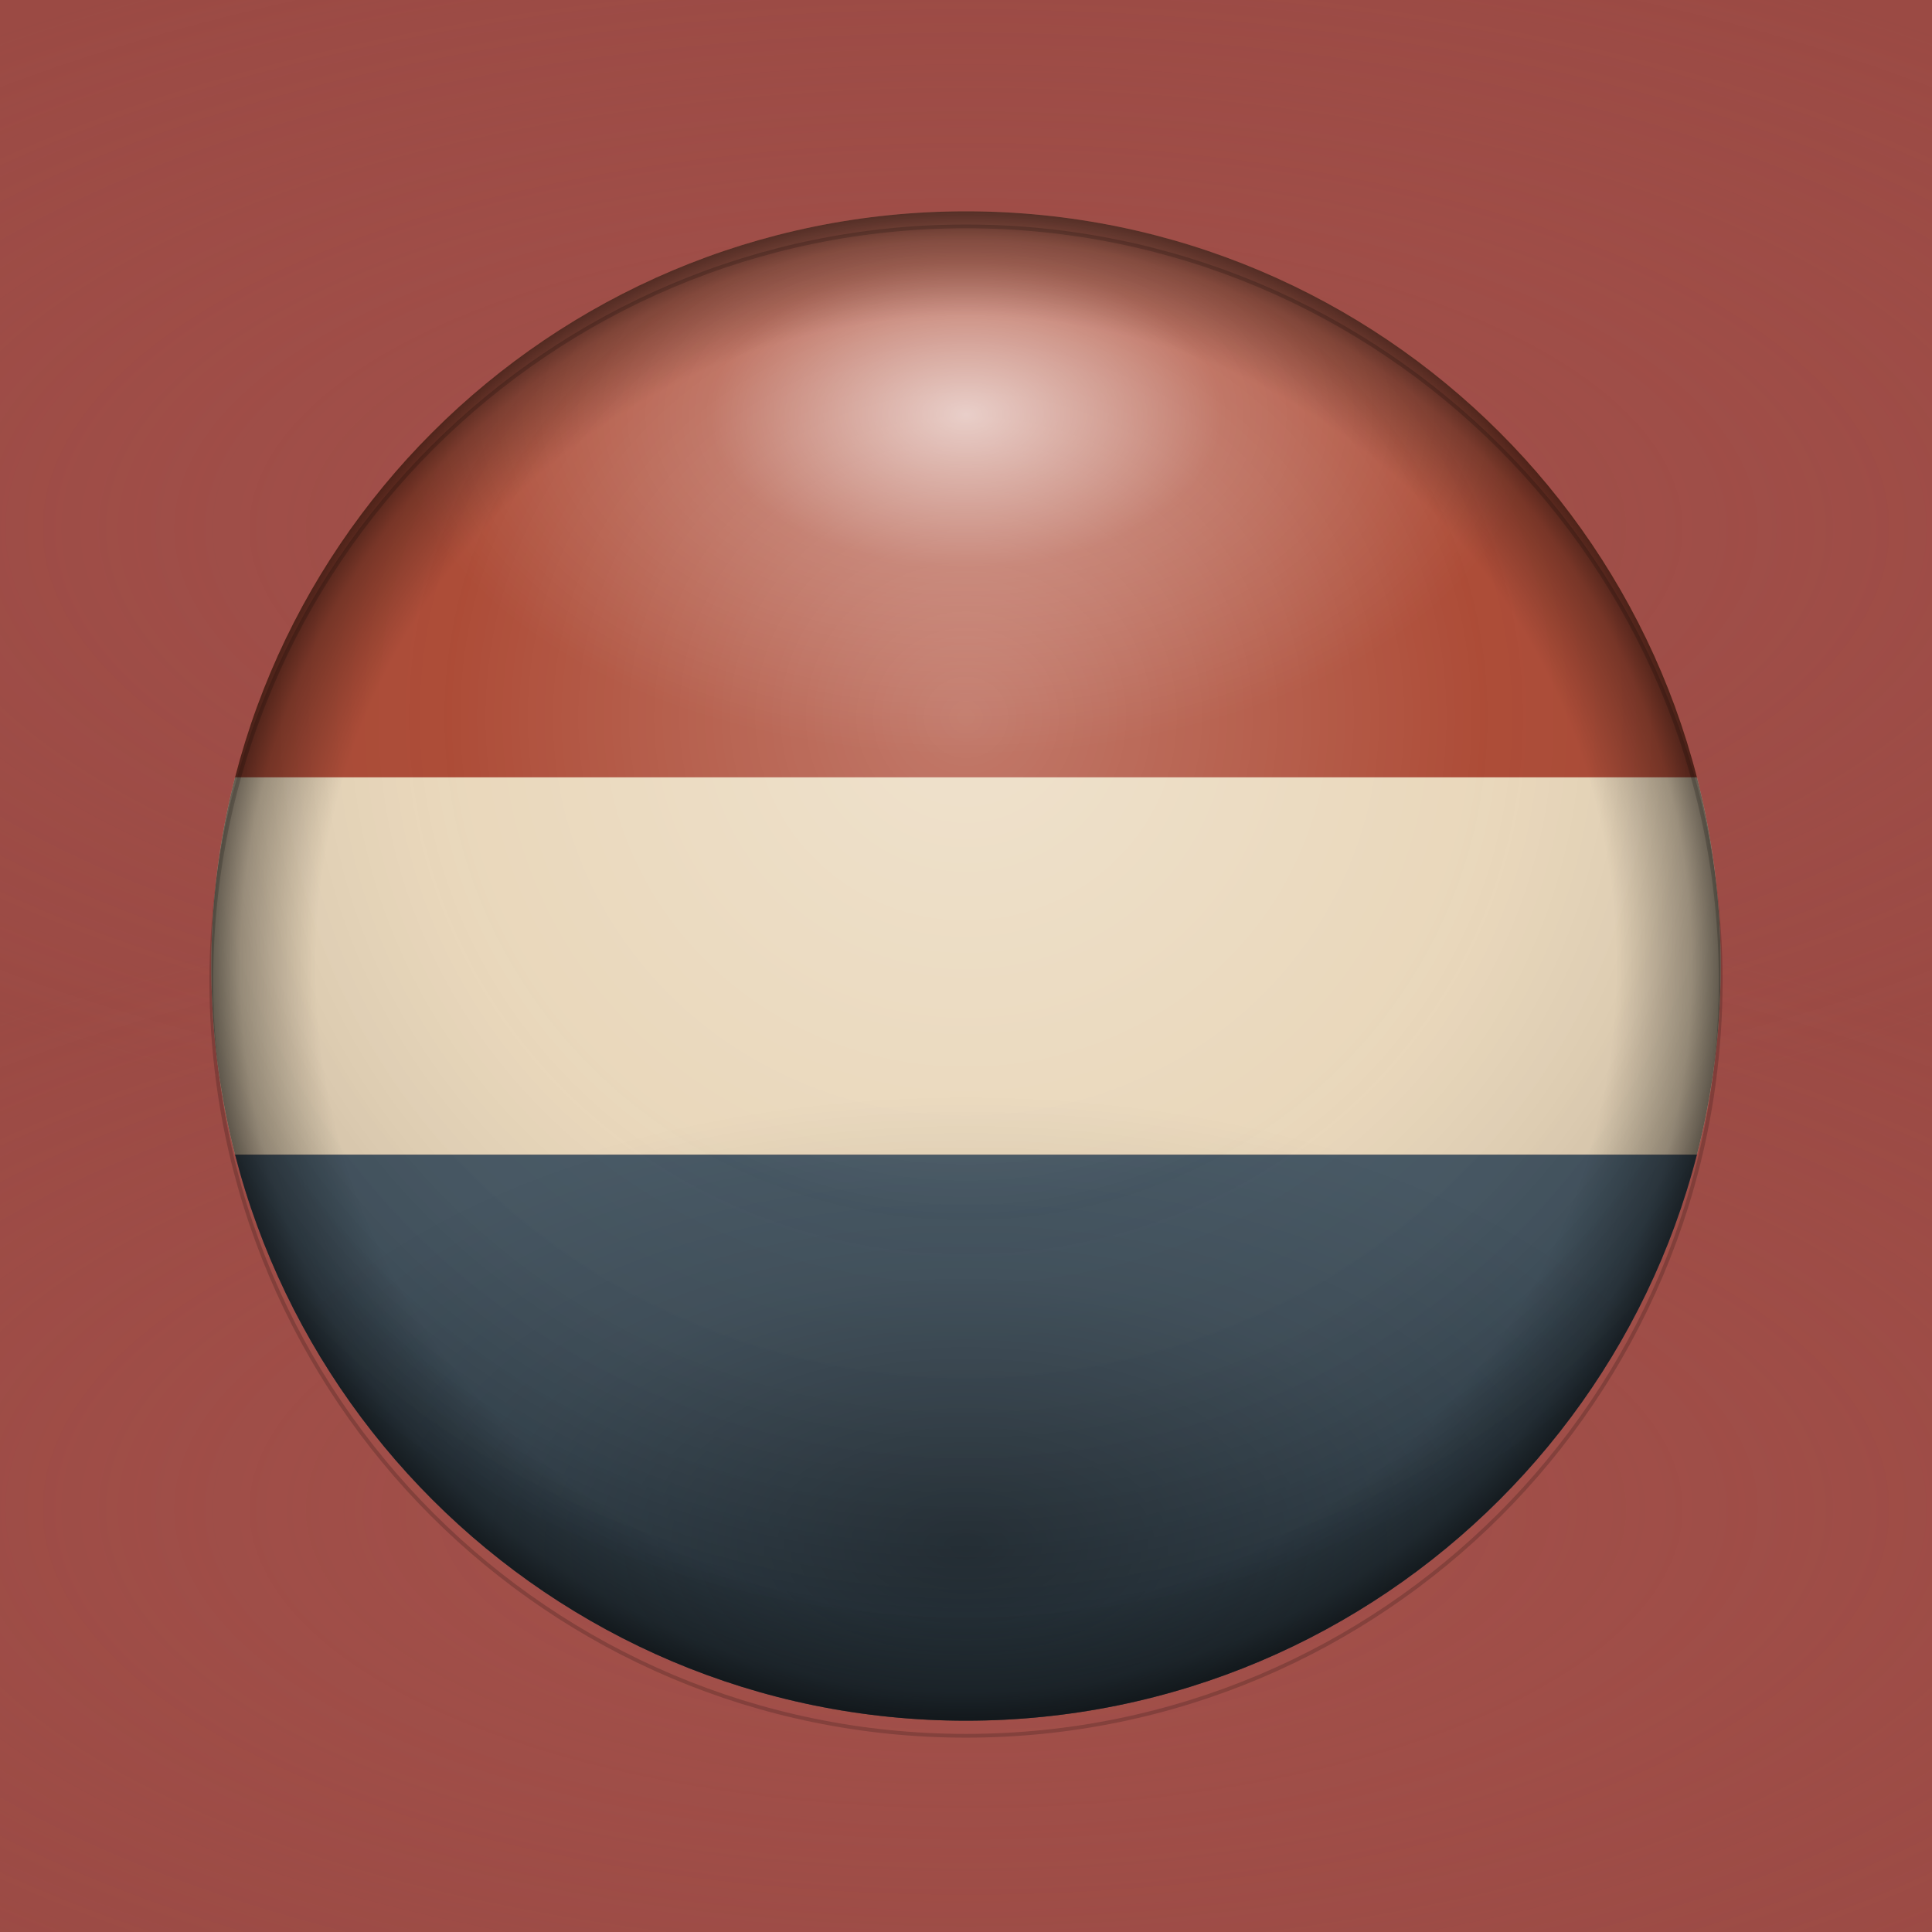
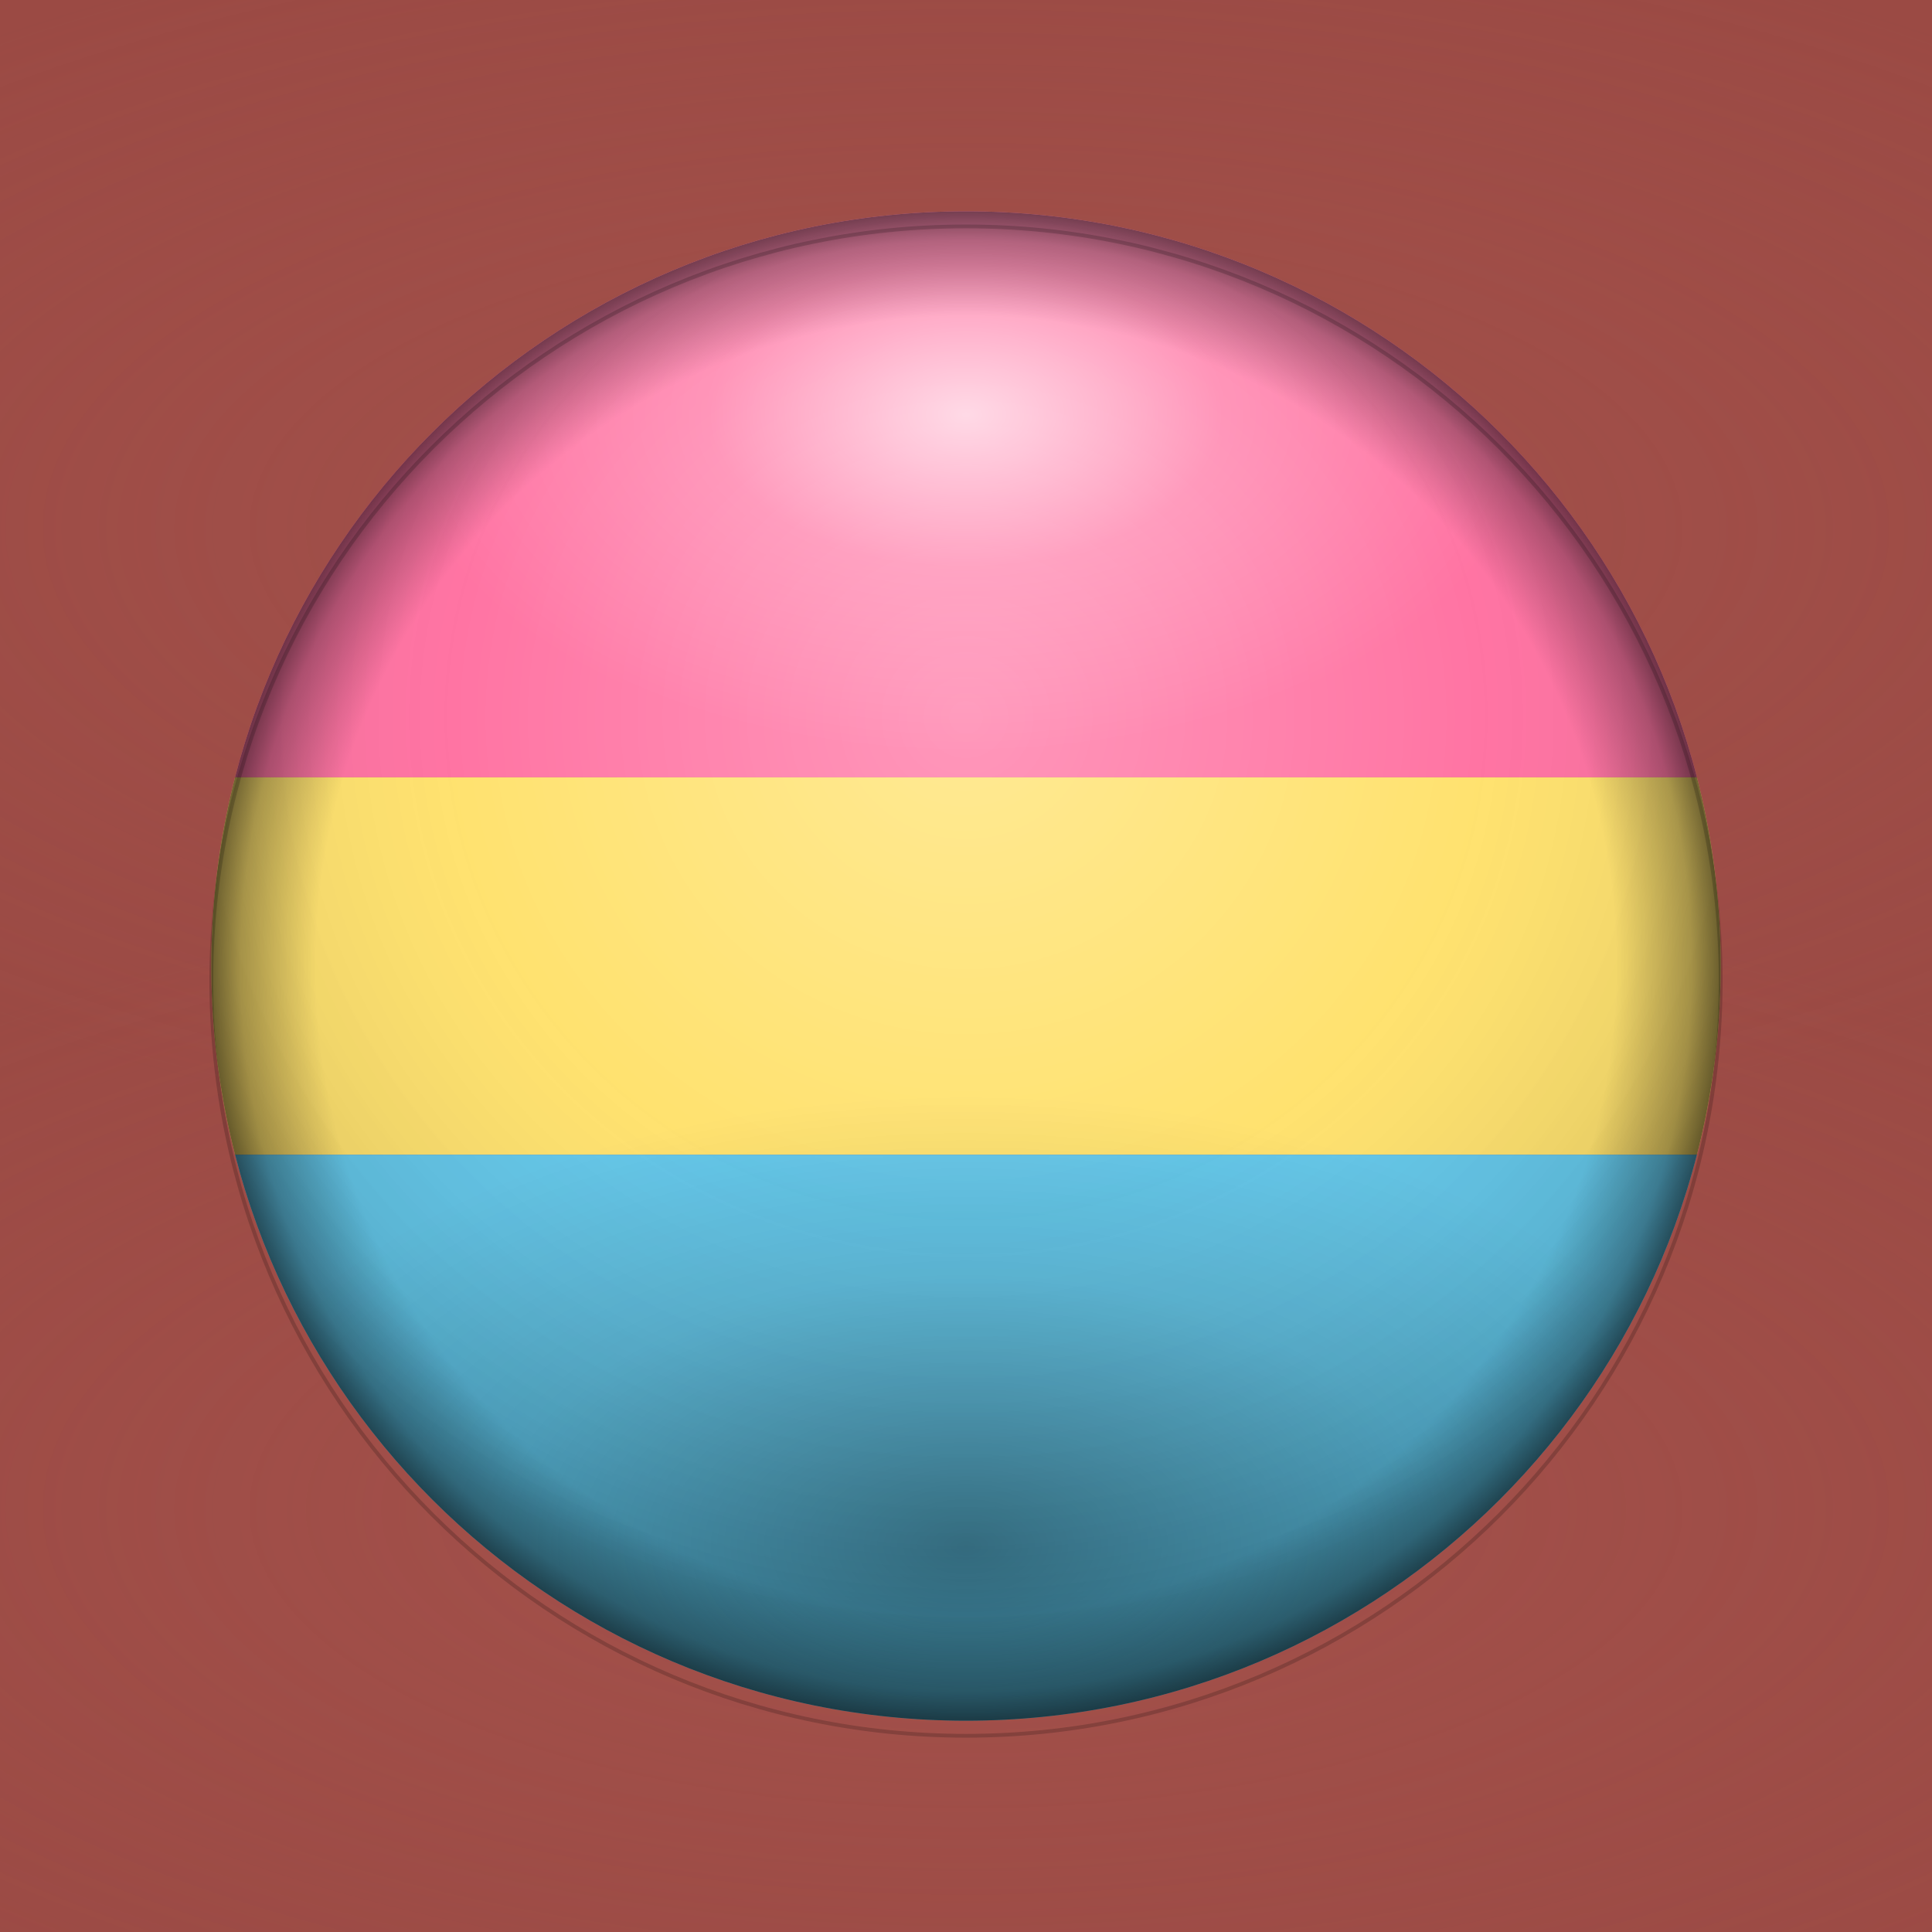
<svg xmlns="http://www.w3.org/2000/svg" width="1024" height="1024" viewBox="0 0 1024 1024" fill="none">
  <defs>
    <linearGradient id="bgVertical" x1="512" y1="0" x2="512" y2="1024" gradientUnits="userSpaceOnUse">
      <stop offset="0" stop-color="#9B4A44" />
      <stop offset="1" stop-color="#9B4A44" />
    </linearGradient>
    <radialGradient id="bgGlowTop" cx="0" cy="0" r="1" gradientUnits="userSpaceOnUse" gradientTransform="translate(512 280) rotate(90) scale(340 820)">
      <stop offset="0" stop-color="#B5605A" stop-opacity="0.32" />
      <stop offset="1" stop-color="#B5605A" stop-opacity="0" />
    </radialGradient>
    <radialGradient id="bgGlowBottom" cx="0" cy="0" r="1" gradientUnits="userSpaceOnUse" gradientTransform="translate(512 800) rotate(90) scale(340 820)">
      <stop offset="0" stop-color="#B5605A" stop-opacity="0.32" />
      <stop offset="1" stop-color="#B5605A" stop-opacity="0" />
    </radialGradient>
    <radialGradient id="canDome" cx="0" cy="0" r="1" gradientUnits="userSpaceOnUse" gradientTransform="translate(512 380) scale(500 480)">
      <stop offset="0" stop-color="white" stop-opacity="0.30" />
      <stop offset="0.55" stop-color="white" stop-opacity="0.06" />
      <stop offset="1" stop-color="black" stop-opacity="0.18" />
    </radialGradient>
    <radialGradient id="canTopShine" cx="0" cy="0" r="1" gradientUnits="userSpaceOnUse" gradientTransform="translate(512 220) scale(300 180)">
      <stop offset="0" stop-color="white" stop-opacity="0.70" />
      <stop offset="0.45" stop-color="white" stop-opacity="0.20" />
      <stop offset="1" stop-color="white" stop-opacity="0" />
    </radialGradient>
    <radialGradient id="canBottomShadow" cx="0" cy="0" r="1" gradientUnits="userSpaceOnUse" gradientTransform="translate(512 820) scale(420 240)">
      <stop offset="0" stop-color="black" stop-opacity="0.38" />
      <stop offset="0.6" stop-color="black" stop-opacity="0.10" />
      <stop offset="1" stop-color="black" stop-opacity="0" />
    </radialGradient>
    <radialGradient id="canRim" cx="0" cy="0" r="1" gradientUnits="userSpaceOnUse" gradientTransform="translate(512 512) scale(400 400)">
      <stop offset="0.86" stop-color="black" stop-opacity="0" />
      <stop offset="0.96" stop-color="black" stop-opacity="0.30" />
      <stop offset="1" stop-color="black" stop-opacity="0.55" />
    </radialGradient>
    <clipPath id="badgeCircle">
      <circle cx="512" cy="512" r="400" />
    </clipPath>
  </defs>
  <rect width="1024" height="1024" fill="url(#bgVertical)" />
  <rect width="1024" height="1024" fill="url(#bgGlowTop)" />
  <rect width="1024" height="1024" fill="url(#bgGlowBottom)" />
  <g clip-path="url(#badgeCircle)">
-     <rect x="112" y="112" width="800" height="300" fill="#A8412B" />
-     <rect x="112" y="412" width="800" height="200" fill="#E8D5B7" />
-     <rect x="112" y="612" width="800" height="300" fill="#3D4F5C" />
+     <rect x="112" y="112" width="800" height="300" fill="#FF6B9D" />
+     <rect x="112" y="412" width="800" height="200" fill="#FFE066" />
+     <rect x="112" y="612" width="800" height="300" fill="#5BC4E8" />
    <rect x="112" y="112" width="800" height="800" fill="url(#canDome)" />
    <rect x="112" y="112" width="800" height="800" fill="url(#canBottomShadow)" />
    <rect x="112" y="112" width="800" height="800" fill="url(#canTopShine)" />
    <rect x="112" y="112" width="800" height="800" fill="url(#canRim)" />
  </g>
  <circle cx="512" cy="520" r="400" fill="none" stroke="black" stroke-opacity="0.18" stroke-width="2" />
</svg>
